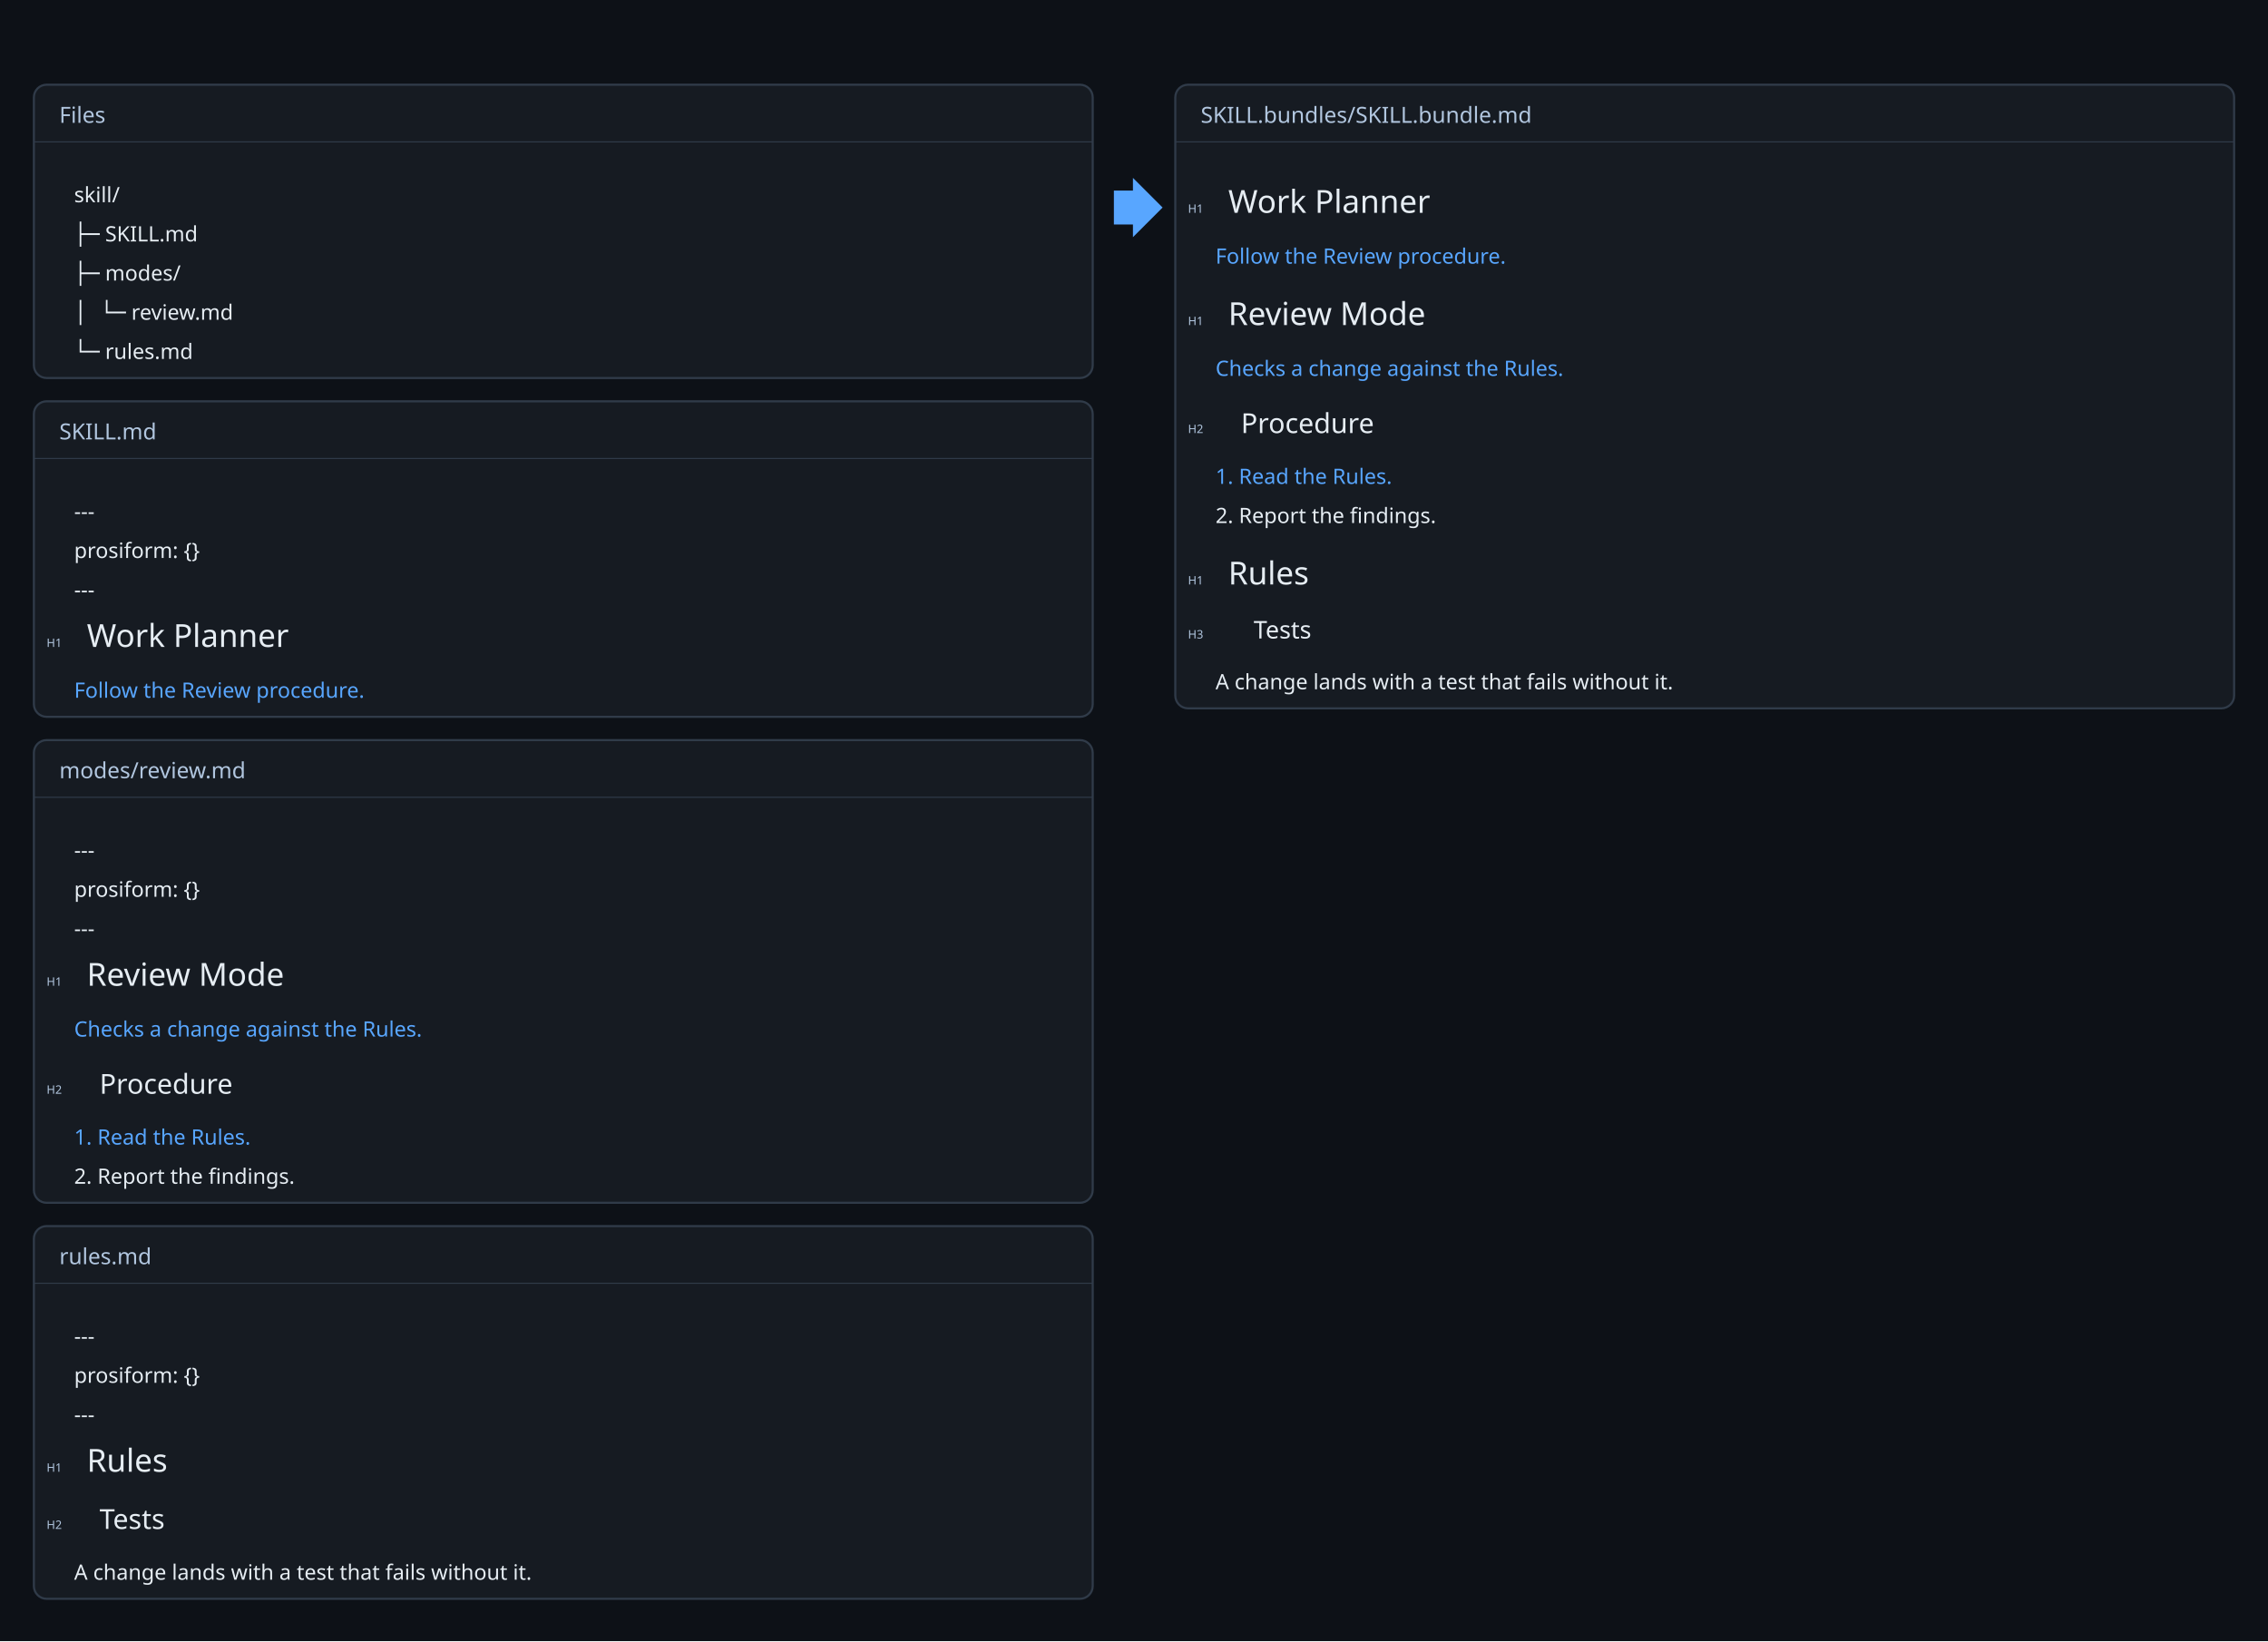
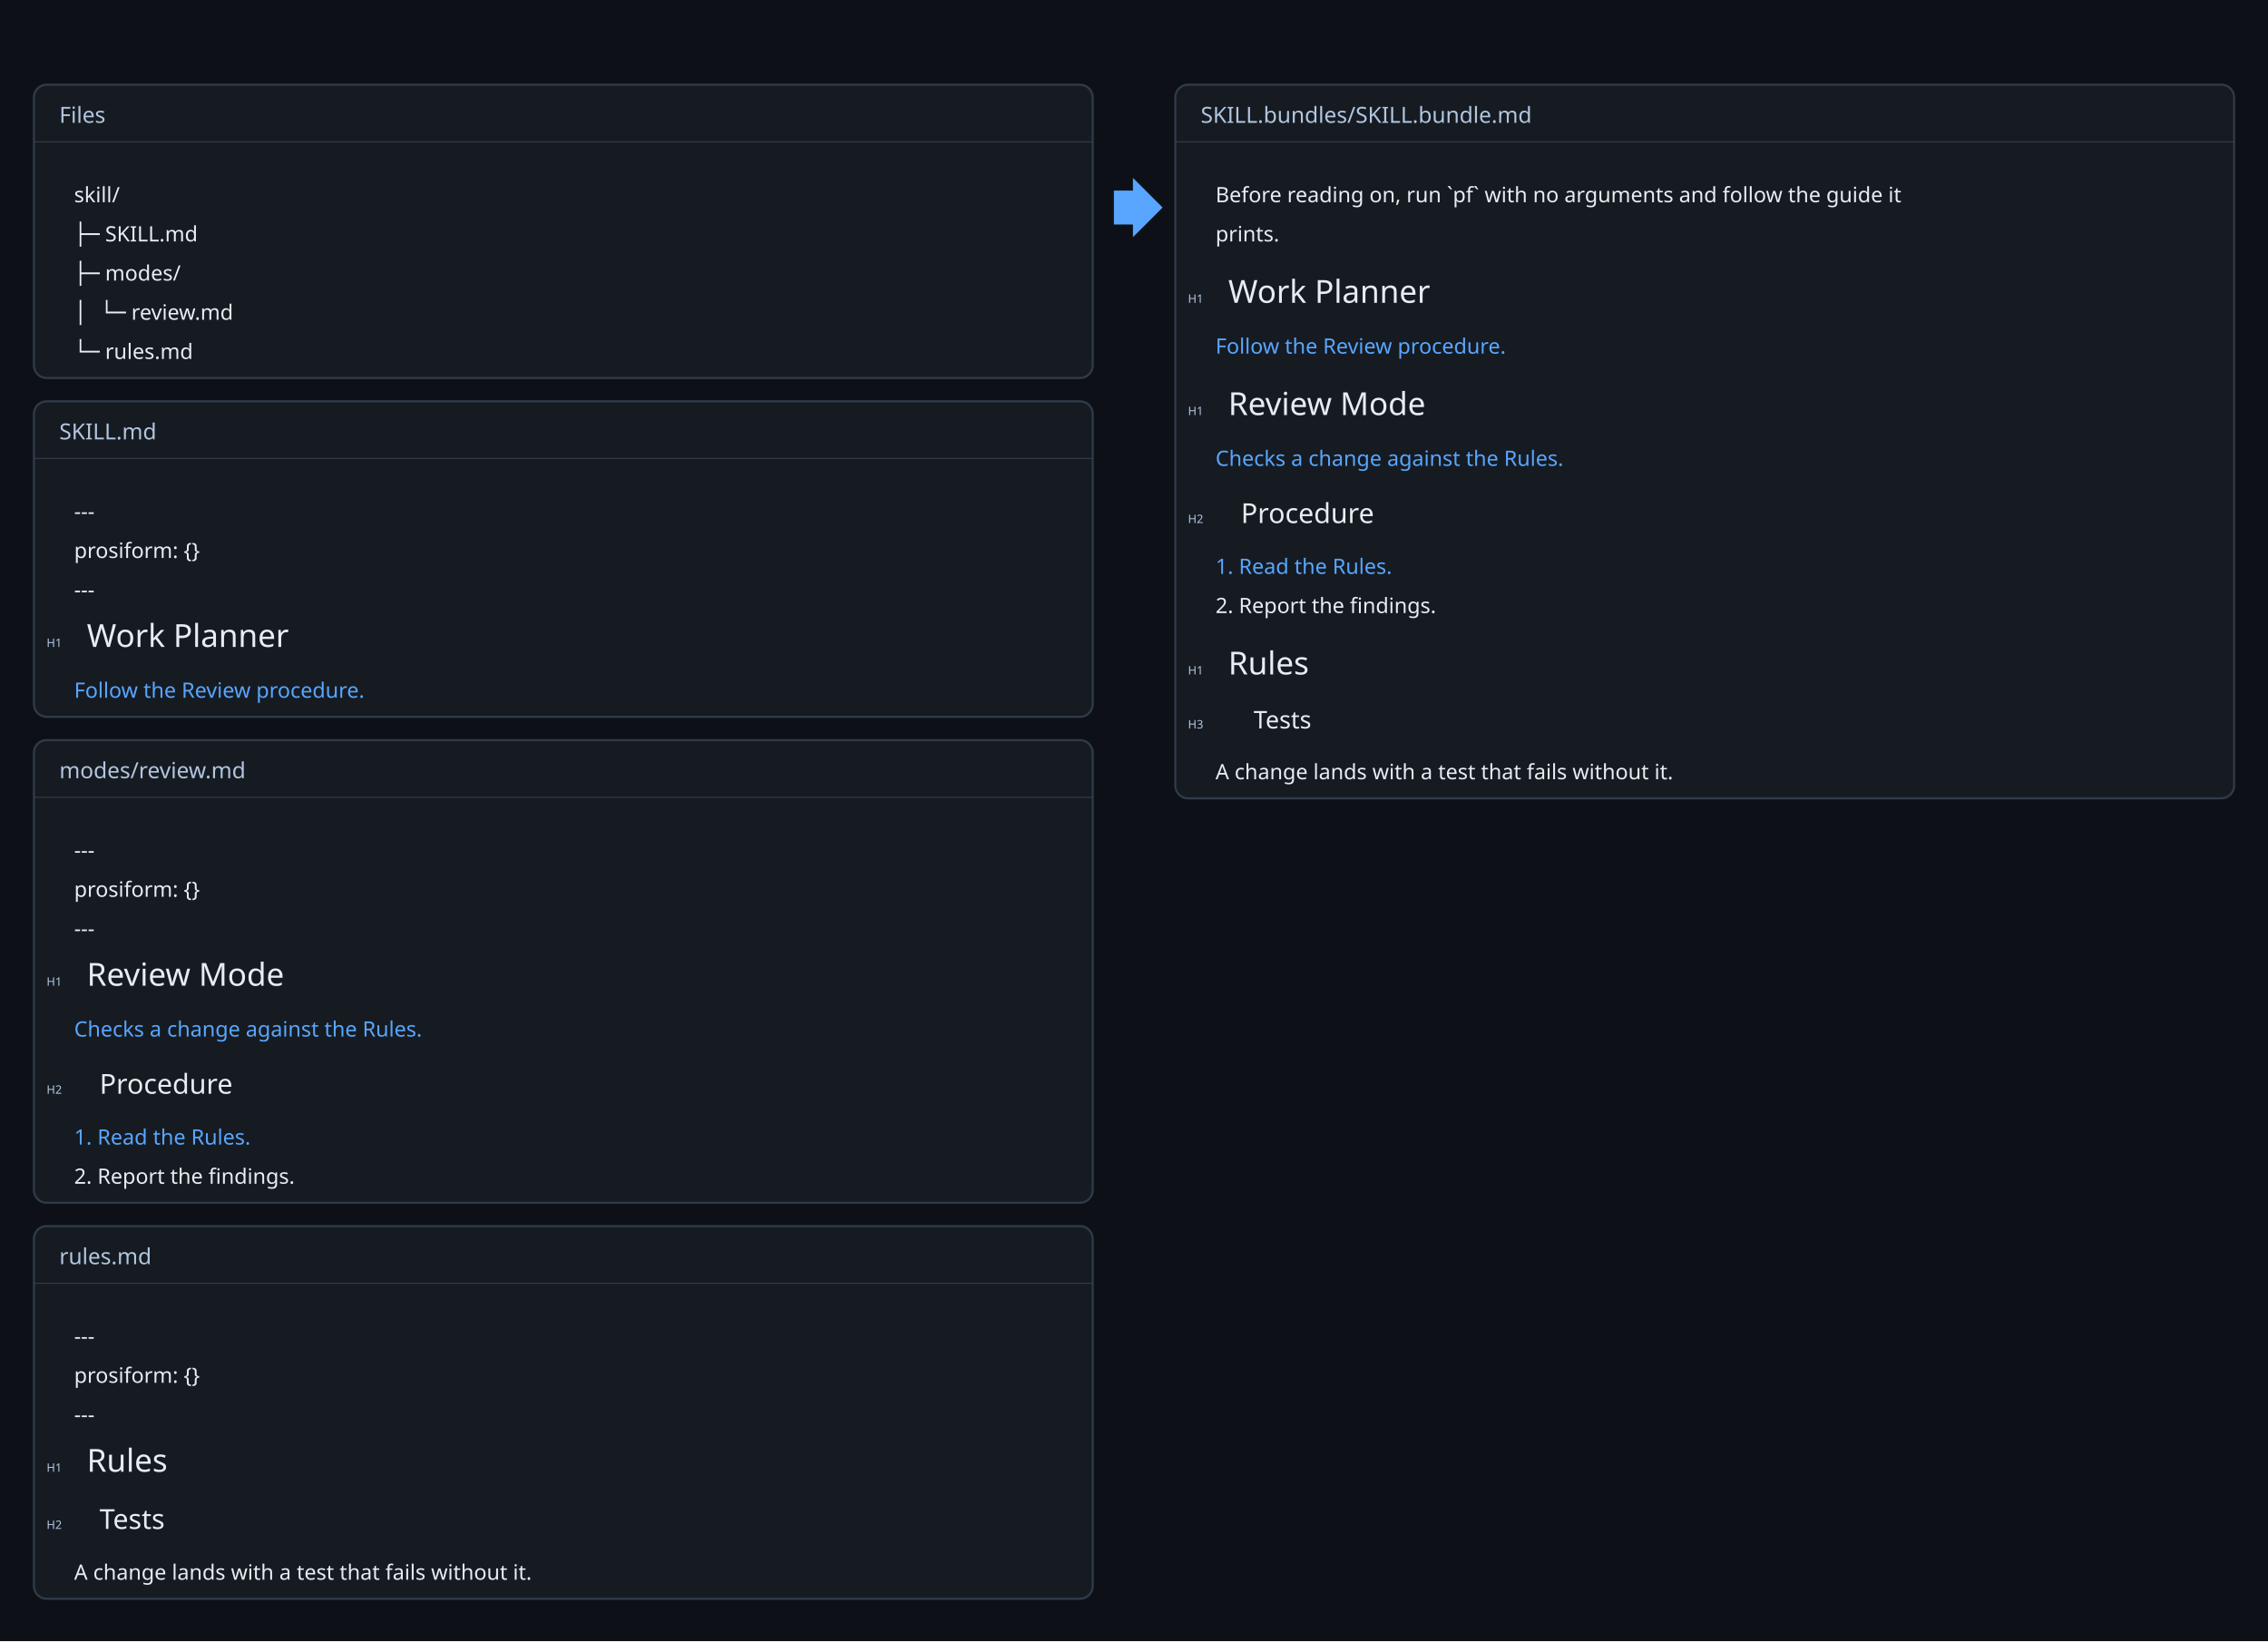
<svg xmlns="http://www.w3.org/2000/svg" width="2142" height="1550" viewBox="0 0 2142 1550" role="img" aria-labelledby="title desc">
  <rect width="2142" height="1550" fill="#0d1117" />
  <g font-family="IBM Plex Mono" xml:space="preserve">
    <rect x="32" y="80" width="1000" height="277" rx="12" fill="#161b22" stroke="#303b49" stroke-width="2" />
    <text x="56" y="116" font-size="21" fill="#b1c6df" font-weight="400">Files</text>
    <path d="M32 134 H1032" stroke="#303b49" />
    <text x="70" y="191" font-size="20" fill="#e6edf3" font-weight="400">skill/</text>
    <text x="70" y="228" font-size="20" fill="#e6edf3" font-weight="400">├─ SKILL.md</text>
    <text x="70" y="265" font-size="20" fill="#e6edf3" font-weight="400">├─ modes/</text>
    <text x="70" y="302" font-size="20" fill="#e6edf3" font-weight="400">│  └─ review.md</text>
    <text x="70" y="339" font-size="20" fill="#e6edf3" font-weight="400">└─ rules.md</text>
    <rect x="32" y="379" width="1000" height="298" rx="12" fill="#161b22" stroke="#303b49" stroke-width="2" />
    <text x="56" y="415" font-size="21" fill="#b1c6df" font-weight="400">SKILL.md</text>
    <path d="M32 433 H1032" stroke="#303b49" />
    <text x="70" y="490" font-size="20" fill="#e6edf3" font-weight="400">---</text>
    <text x="70" y="527" font-size="20" fill="#e6edf3" font-weight="400">prosiform: {}</text>
    <text x="70" y="564" font-size="20" fill="#e6edf3" font-weight="400">---</text>
    <text x="44" y="611" font-size="11" fill="#b1c6df" font-weight="400">H1</text>
    <text x="82" y="611" font-size="30" fill="#e6edf3" font-weight="500">Work Planner</text>
    <text x="70" y="659" font-size="20" fill="#58a6ff" font-weight="400">Follow the Review procedure.</text>
    <rect x="32" y="699" width="1000" height="437" rx="12" fill="#161b22" stroke="#303b49" stroke-width="2" />
    <text x="56" y="735" font-size="21" fill="#b1c6df" font-weight="400">modes/review.md</text>
    <path d="M32 753 H1032" stroke="#303b49" />
    <text x="70" y="810" font-size="20" fill="#e6edf3" font-weight="400">---</text>
    <text x="70" y="847" font-size="20" fill="#e6edf3" font-weight="400">prosiform: {}</text>
    <text x="70" y="884" font-size="20" fill="#e6edf3" font-weight="400">---</text>
    <text x="44" y="931" font-size="11" fill="#b1c6df" font-weight="400">H1</text>
    <text x="82" y="931" font-size="30" fill="#e6edf3" font-weight="500">Review Mode</text>
    <text x="70" y="979" font-size="20" fill="#58a6ff" font-weight="400">Checks a change against the Rules.</text>
    <text x="44" y="1033" font-size="11" fill="#b1c6df" font-weight="400">H2</text>
    <text x="94" y="1033" font-size="26" fill="#e6edf3" font-weight="500">Procedure</text>
    <text x="70" y="1081" font-size="20" fill="#58a6ff" font-weight="400">1. Read the Rules.</text>
    <text x="70" y="1118" font-size="20" fill="#e6edf3" font-weight="400">2. Report the findings.</text>
    <rect x="32" y="1158" width="1000" height="352" rx="12" fill="#161b22" stroke="#303b49" stroke-width="2" />
    <text x="56" y="1194" font-size="21" fill="#b1c6df" font-weight="400">rules.md</text>
    <path d="M32 1212 H1032" stroke="#303b49" />
    <text x="70" y="1269" font-size="20" fill="#e6edf3" font-weight="400">---</text>
    <text x="70" y="1306" font-size="20" fill="#e6edf3" font-weight="400">prosiform: {}</text>
    <text x="70" y="1343" font-size="20" fill="#e6edf3" font-weight="400">---</text>
    <text x="44" y="1390" font-size="11" fill="#b1c6df" font-weight="400">H1</text>
    <text x="82" y="1390" font-size="30" fill="#e6edf3" font-weight="500">Rules</text>
    <text x="44" y="1444" font-size="11" fill="#b1c6df" font-weight="400">H2</text>
    <text x="94" y="1444" font-size="26" fill="#e6edf3" font-weight="500">Tests</text>
    <text x="70" y="1492" font-size="20" fill="#e6edf3" font-weight="400">A change lands with a test that fails without it.</text>
-     <rect x="1110" y="80" width="1000" height="589" rx="12" fill="#161b22" stroke="#303b49" stroke-width="2" />
+     <rect x="1110" y="80" width="1000" height="674" rx="12" fill="#161b22" stroke="#303b49" stroke-width="2" />
    <text x="1134" y="116" font-size="21" fill="#b1c6df" font-weight="400">SKILL.bundles/SKILL.bundle.md</text>
    <path d="M1110 134 H2110" stroke="#303b49" />
-     <text x="1122" y="201" font-size="11" fill="#b1c6df" font-weight="400">H1</text>
-     <text x="1160" y="201" font-size="30" fill="#e6edf3" font-weight="500">Work Planner</text>
-     <text x="1148" y="249" font-size="20" fill="#58a6ff" font-weight="400">Follow the Review procedure.</text>
-     <text x="1122" y="307" font-size="11" fill="#b1c6df" font-weight="400">H1</text>
-     <text x="1160" y="307" font-size="30" fill="#e6edf3" font-weight="500">Review Mode</text>
-     <text x="1148" y="355" font-size="20" fill="#58a6ff" font-weight="400">Checks a change against the Rules.</text>
-     <text x="1122" y="409" font-size="11" fill="#b1c6df" font-weight="400">H2</text>
-     <text x="1172" y="409" font-size="26" fill="#e6edf3" font-weight="500">Procedure</text>
-     <text x="1148" y="457" font-size="20" fill="#58a6ff" font-weight="400">1. Read the Rules.</text>
-     <text x="1148" y="494" font-size="20" fill="#e6edf3" font-weight="400">2. Report the findings.</text>
-     <text x="1122" y="552" font-size="11" fill="#b1c6df" font-weight="400">H1</text>
-     <text x="1160" y="552" font-size="30" fill="#e6edf3" font-weight="500">Rules</text>
-     <text x="1122" y="603" font-size="11" fill="#b1c6df" font-weight="400">H3</text>
-     <text x="1184" y="603" font-size="23" fill="#e6edf3" font-weight="500">Tests</text>
-     <text x="1148" y="651" font-size="20" fill="#e6edf3" font-weight="400">A change lands with a test that fails without it.</text>
+     <text x="1148" y="191" font-size="20" fill="#e6edf3" font-weight="400">Before reading on, run `pf` with no arguments and follow the guide it</text>
+     <text x="1148" y="228" font-size="20" fill="#e6edf3" font-weight="400">prints.</text>
+     <text x="1122" y="286" font-size="11" fill="#b1c6df" font-weight="400">H1</text>
+     <text x="1160" y="286" font-size="30" fill="#e6edf3" font-weight="500">Work Planner</text>
+     <text x="1148" y="334" font-size="20" fill="#58a6ff" font-weight="400">Follow the Review procedure.</text>
+     <text x="1122" y="392" font-size="11" fill="#b1c6df" font-weight="400">H1</text>
+     <text x="1160" y="392" font-size="30" fill="#e6edf3" font-weight="500">Review Mode</text>
+     <text x="1148" y="440" font-size="20" fill="#58a6ff" font-weight="400">Checks a change against the Rules.</text>
+     <text x="1122" y="494" font-size="11" fill="#b1c6df" font-weight="400">H2</text>
+     <text x="1172" y="494" font-size="26" fill="#e6edf3" font-weight="500">Procedure</text>
+     <text x="1148" y="542" font-size="20" fill="#58a6ff" font-weight="400">1. Read the Rules.</text>
+     <text x="1148" y="579" font-size="20" fill="#e6edf3" font-weight="400">2. Report the findings.</text>
+     <text x="1122" y="637" font-size="11" fill="#b1c6df" font-weight="400">H1</text>
+     <text x="1160" y="637" font-size="30" fill="#e6edf3" font-weight="500">Rules</text>
+     <text x="1122" y="688" font-size="11" fill="#b1c6df" font-weight="400">H3</text>
+     <text x="1184" y="688" font-size="23" fill="#e6edf3" font-weight="500">Tests</text>
+     <text x="1148" y="736" font-size="20" fill="#e6edf3" font-weight="400">A change lands with a test that fails without it.</text>
    <path d="M1052 180 H1070 V168 L1098 196 L1070 224 V212 H1052Z" fill="#58a6ff" />
  </g>
</svg>
